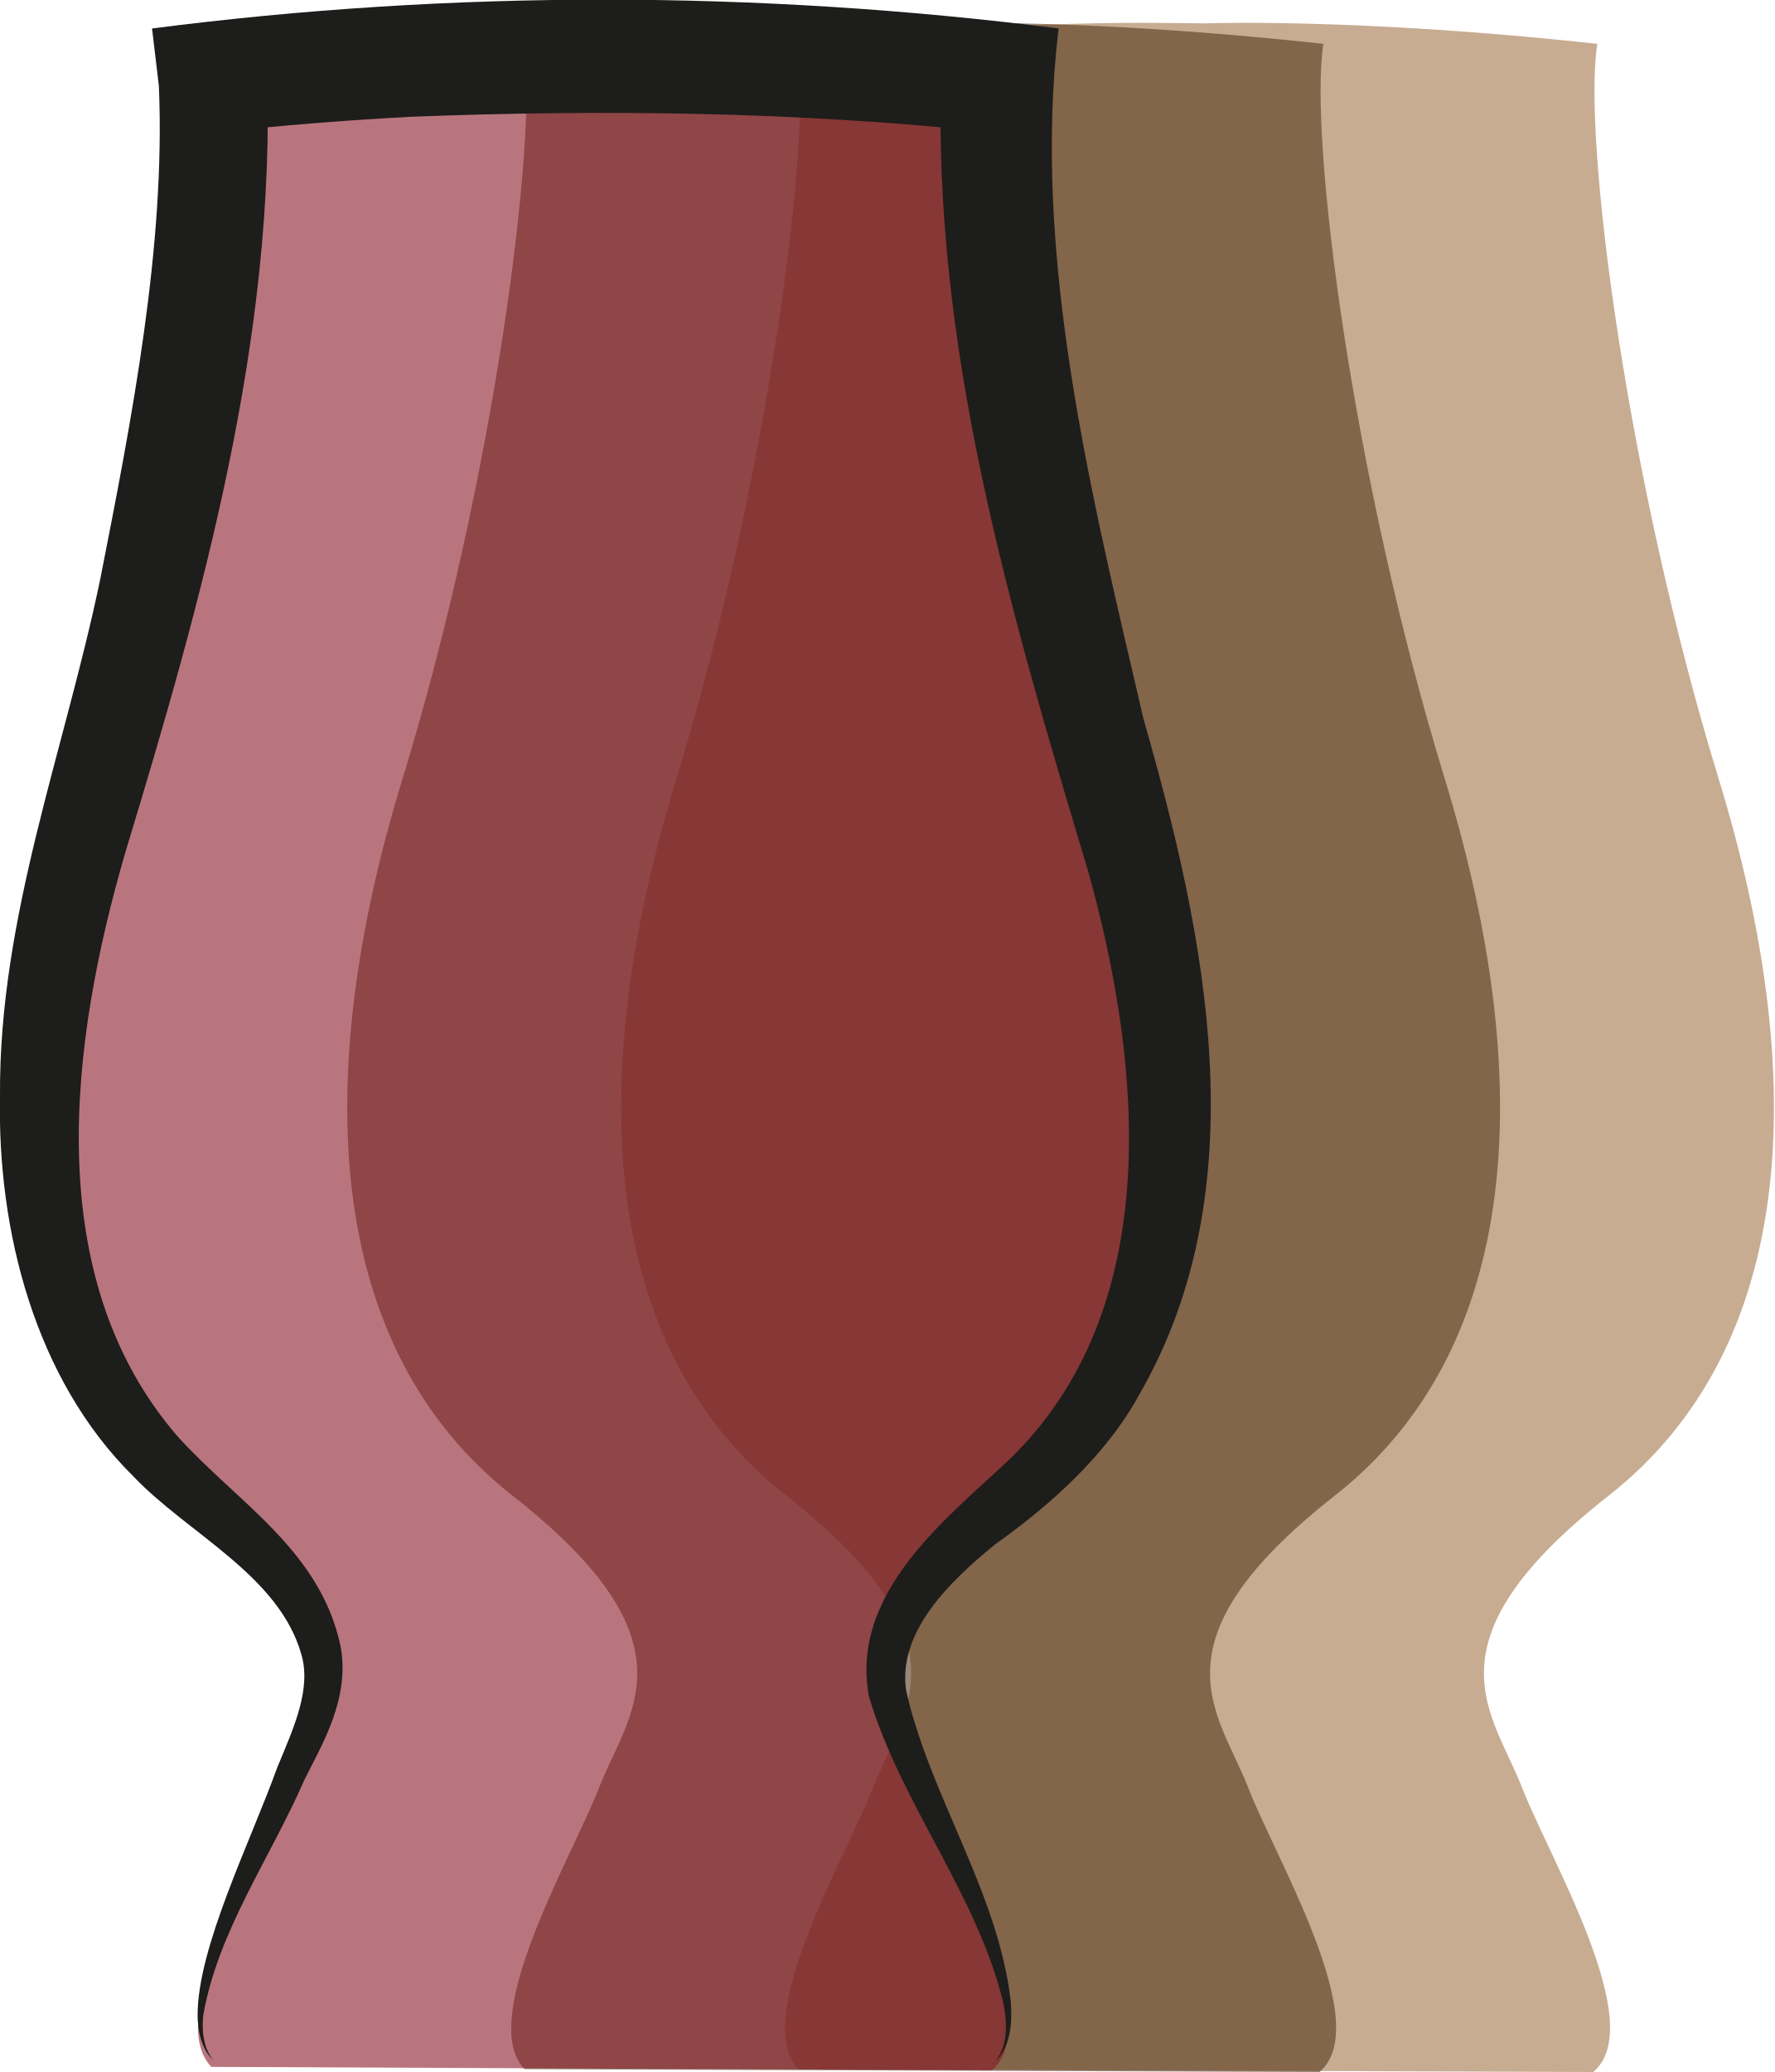
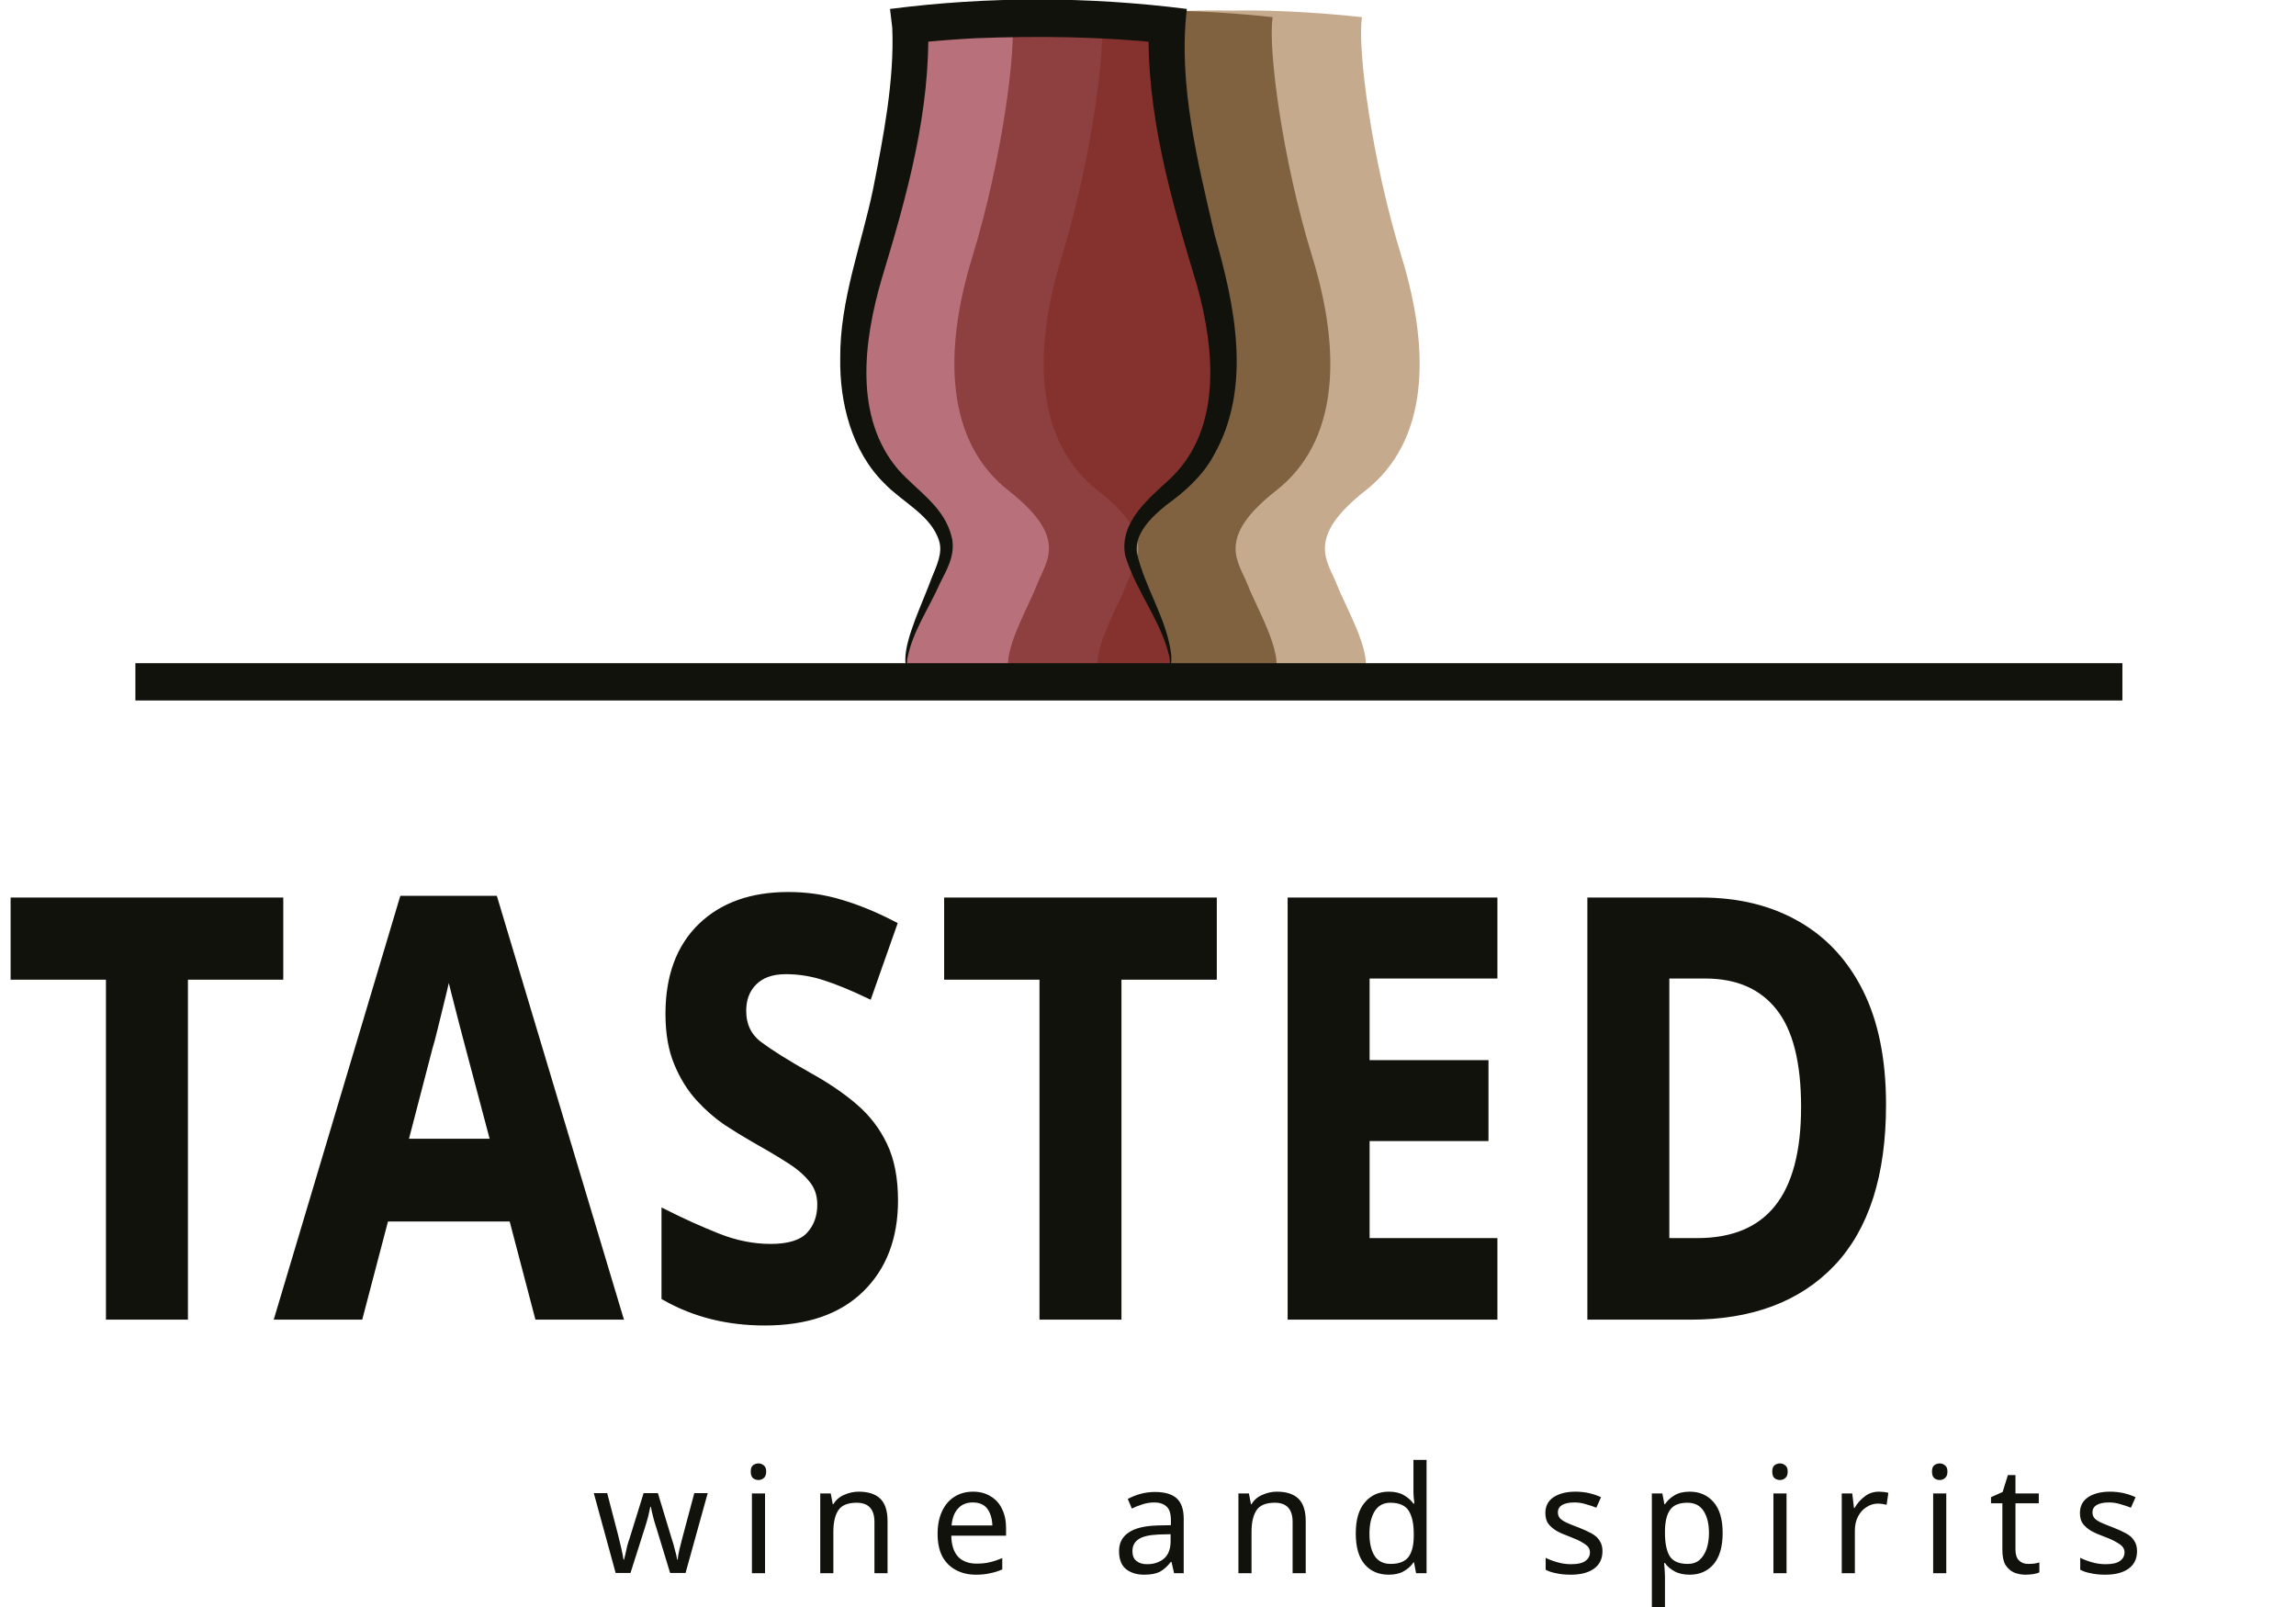
- <svg xmlns="http://www.w3.org/2000/svg" id="Laag_1" viewBox="0 0 31.16 36.38">
+ <svg xmlns="http://www.w3.org/2000/svg" id="Laag_2" viewBox="0 0 123.13 86.15">
  <defs>
-     <style>.cls-1{fill:#1d1d1b;}.cls-2{fill:#55361b;}.cls-2,.cls-3{opacity:.6;}.cls-3{fill:#8b1926;}.cls-4{fill:#925c29;opacity:.51;}</style>
+     <style>.cls-1,.cls-2,.cls-3,.cls-4{fill:#12120d;}.cls-2{stroke-width:2px;}.cls-2,.cls-3{stroke:#12120d;stroke-miterlimit:10;}.cls-3{font-family:Didot-Bold, Didot;font-size:31px;font-weight:700;letter-spacing:.05em;stroke-width:.5px;}.cls-5{fill:#891221;}.cls-5,.cls-6{opacity:.6;}.cls-6{fill:#51320f;}.cls-7{fill:#8e5920;opacity:.51;}.cls-4{font-family:FuturaStd-CondensedLight, 'Futura Std';font-size:8px;font-weight:300;letter-spacing:.2em;}</style>
  </defs>
-   <path class="cls-4" d="M27.98,36.38c.98-.83-.77-3.75-1.25-4.99-.51-1.32-1.78-2.54,1.52-5.13,3.3-2.59,3.55-7.31,1.93-12.59-1.62-5.28-2.39-11.27-2.13-12.9-4.21-.46-6.88-.36-6.88-.36-.81,0-2.94-.1-7.16,.36,.25,1.62-.51,7.62-2.13,12.9-1.62,5.28-1.37,10,1.93,12.59s2.03,3.81,1.52,5.13c-.37,.95-1.48,2.89-1.54,4.12h0c-.02,.34,.05,.63,.23,.82" />
-   <path class="cls-2" d="M23.17,36.38c.98-.83-.77-3.75-1.25-4.99-.51-1.32-1.78-2.54,1.52-5.13,3.3-2.59,3.55-7.31,1.93-12.59-1.62-5.28-2.39-11.27-2.13-12.9-4.21-.46-6.88-.36-6.88-.36-.81,0-2.94-.1-7.16,.36,.25,1.62-.51,7.62-2.13,12.9-1.62,5.28-1.37,10,1.93,12.59,3.3,2.59,2.03,3.81,1.52,5.13-.37,.95-1.48,2.89-1.54,4.12h0c-.02,.34,.05,.63,.23,.82" />
-   <path class="cls-3" d="M17.42,36.35c.96-.81-.76-3.69-1.23-4.91-.5-1.3-1.75-2.49,1.5-5.04,3.24-2.54,3.49-7.18,1.9-12.37s-2.35-11.08-2.1-12.67c-4.14-.45-6.76-.35-6.76-.35-.8,0-2.89-.1-7.04,.35,.25,1.6-.5,7.48-2.1,12.67s-1.35,9.83,1.9,12.37,2,3.74,1.5,5.04c-.36,.93-1.45,2.84-1.51,4.05h0c-.02,.33,.05,.61,.23,.8" />
-   <path class="cls-1" d="M17.43,36.25c.28-.29,.26-.72,.19-1.08-.47-1.93-1.79-3.48-2.36-5.38-.34-1.81,1.34-3.11,2.44-4.14,2.77-2.65,2.36-6.94,1.41-10.35-1.38-4.59-2.75-9.24-2.58-14.09,0,0,.85,1.11,.85,1.11-3.37-.36-6.78-.4-10.16-.27-1.13,.06-2.25,.15-3.38,.27l.85-1.12c.16,4.73-1.14,9.32-2.49,13.77-.97,3.33-1.5,7.44,.91,10.24,1.05,1.17,2.51,2,2.87,3.69,.17,.92-.32,1.72-.63,2.34-.61,1.4-1.52,2.66-1.78,4.14,0,0-.05-.05-.05-.05,.07,0,.05,0,.05,.05-.03,.27,0,.58,.18,.8-.21-.2-.28-.52-.28-.8,0-1.19,.92-3.02,1.4-4.35,.3-.72,.6-1.38,.42-1.99-.4-1.39-1.99-2.11-2.95-3.12C.61,24.21-.05,21.6,0,19.23c-.02-3.13,1.14-6.07,1.76-9.06,.55-2.79,1.15-5.85,1.03-8.66,0,0-.12-1.01-.12-1.01,5.28-.68,10.64-.67,15.92,0-.48,4,.58,8.21,1.49,12.12,1.09,3.8,2.03,8.21-.07,11.86-.59,1.08-1.57,1.95-2.54,2.64-.77,.63-1.7,1.51-1.56,2.55,.41,1.85,1.62,3.55,1.84,5.47,.03,.38,0,.84-.32,1.1h0Z" />
+   <path class="cls-7" d="M72.96,36.38c.97-.82-.77-3.74-1.24-4.97-.51-1.31-1.77-2.53,1.52-5.11,3.29-2.58,3.54-7.28,1.92-12.54-1.62-5.26-2.38-11.22-2.12-12.84-4.2-.45-6.85-.35-6.85-.35-.81,0-2.93-.1-7.13,.35,.25,1.62-.51,7.58-2.12,12.84-1.62,5.26-1.36,9.96,1.92,12.54,3.29,2.58,2.02,3.79,1.52,5.11-.36,.95-1.47,2.88-1.53,4.1h0c-.02,.34,.05,.62,.23,.82" />
+   <path class="cls-6" d="M68.17,36.38c.97-.82-.77-3.74-1.24-4.97-.51-1.31-1.77-2.53,1.52-5.11,3.29-2.58,3.54-7.28,1.92-12.54-1.62-5.26-2.38-11.22-2.12-12.84-4.2-.45-6.85-.35-6.85-.35-.81,0-2.93-.1-7.13,.35,.25,1.62-.51,7.58-2.12,12.84-1.62,5.26-1.36,9.96,1.92,12.54,3.29,2.58,2.02,3.79,1.52,5.11-.36,.95-1.47,2.88-1.53,4.1h0c-.02,.34,.05,.62,.23,.82" />
+   <path class="cls-5" d="M62.51,36.25c.96-.81-.76-3.68-1.22-4.89-.5-1.29-1.74-2.49,1.49-5.03s3.48-7.16,1.89-12.34-2.34-11.05-2.09-12.64c-4.13-.45-6.74-.35-6.74-.35-.8,0-2.89-.1-7.02,.35,.25,1.59-.5,7.46-2.09,12.64-1.59,5.17-1.34,9.8,1.89,12.34,3.23,2.54,1.99,3.73,1.49,5.03-.36,.93-1.45,2.84-1.51,4.04h0c-.02,.33,.05,.61,.23,.8" />
+   <path class="cls-1" d="M62.51,36.25c.28-.29,.26-.72,.19-1.08-.47-1.93-1.79-3.48-2.36-5.38-.34-1.81,1.34-3.11,2.44-4.14,2.77-2.65,2.36-6.94,1.41-10.35-1.38-4.59-2.75-9.24-2.58-14.09,0,0,.85,1.11,.85,1.11-3.37-.36-6.78-.4-10.16-.27-1.13,.06-2.25,.15-3.38,.27l.85-1.12c.16,4.73-1.14,9.32-2.49,13.77-.97,3.33-1.5,7.44,.91,10.24,1.05,1.17,2.51,2,2.87,3.69,.17,.92-.32,1.72-.63,2.34-.61,1.4-1.52,2.66-1.78,4.14,0,0-.05-.05-.05-.05,.07,0,.05,0,.05,.05-.03,.27,0,.58,.18,.8-.21-.2-.28-.52-.28-.8,0-1.19,.92-3.02,1.4-4.35,.3-.72,.6-1.38,.42-1.99-.4-1.39-1.99-2.11-2.95-3.12-1.75-1.73-2.4-4.34-2.36-6.71-.02-3.13,1.14-6.07,1.76-9.06,.55-2.79,1.15-5.85,1.03-8.66,0,0-.12-1.01-.12-1.01,5.28-.68,10.64-.67,15.92,0-.48,4,.58,8.21,1.49,12.12,1.09,3.8,2.03,8.21-.07,11.86-.59,1.08-1.57,1.95-2.54,2.64-.77,.63-1.7,1.51-1.56,2.55,.41,1.85,1.62,3.55,1.84,5.47,.03,.38,0,.84-.32,1.1h0Z" />
+   <text class="cls-3" transform="translate(.25 70.53) scale(.85 1)">
+     <tspan x="0" y="0">TASTED</tspan>
+   </text>
+   <line class="cls-2" x1="7.26" y1="36.57" x2="113.82" y2="36.57" />
+   <text class="cls-4" transform="translate(31.75 84.38)">
+     <tspan x="0" y="0">wine and spirits</tspan>
+   </text>
</svg>
